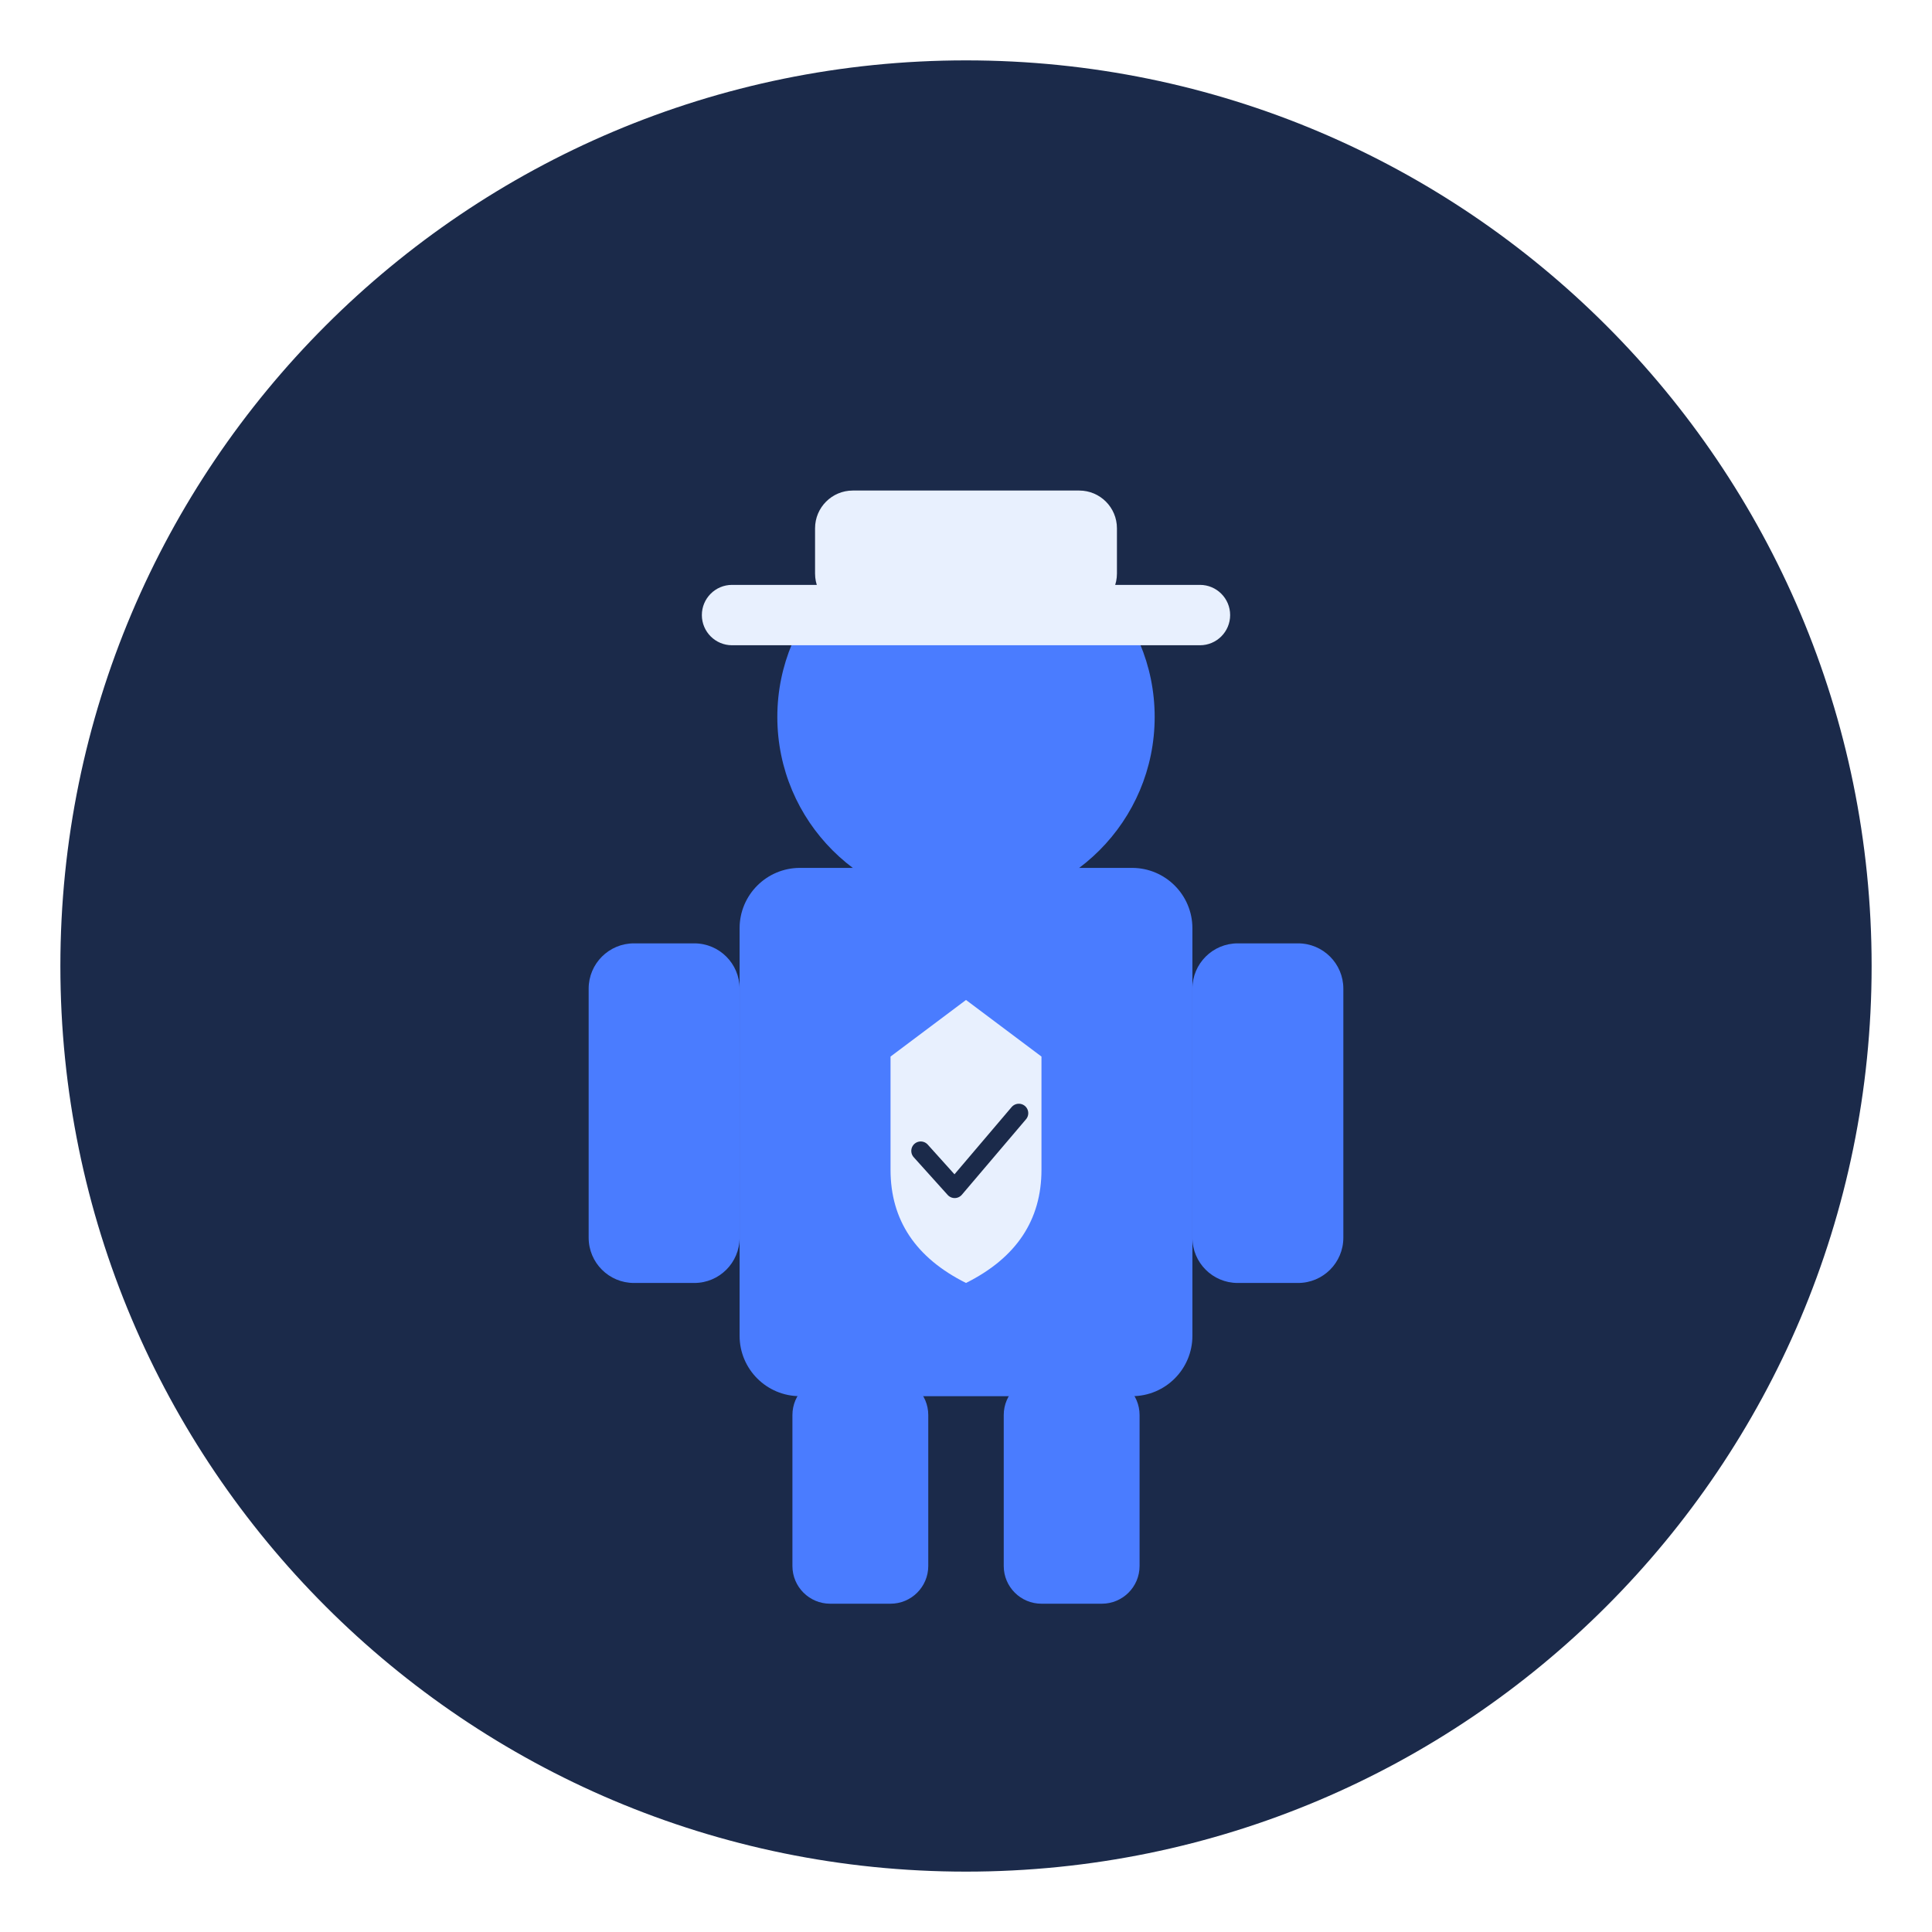
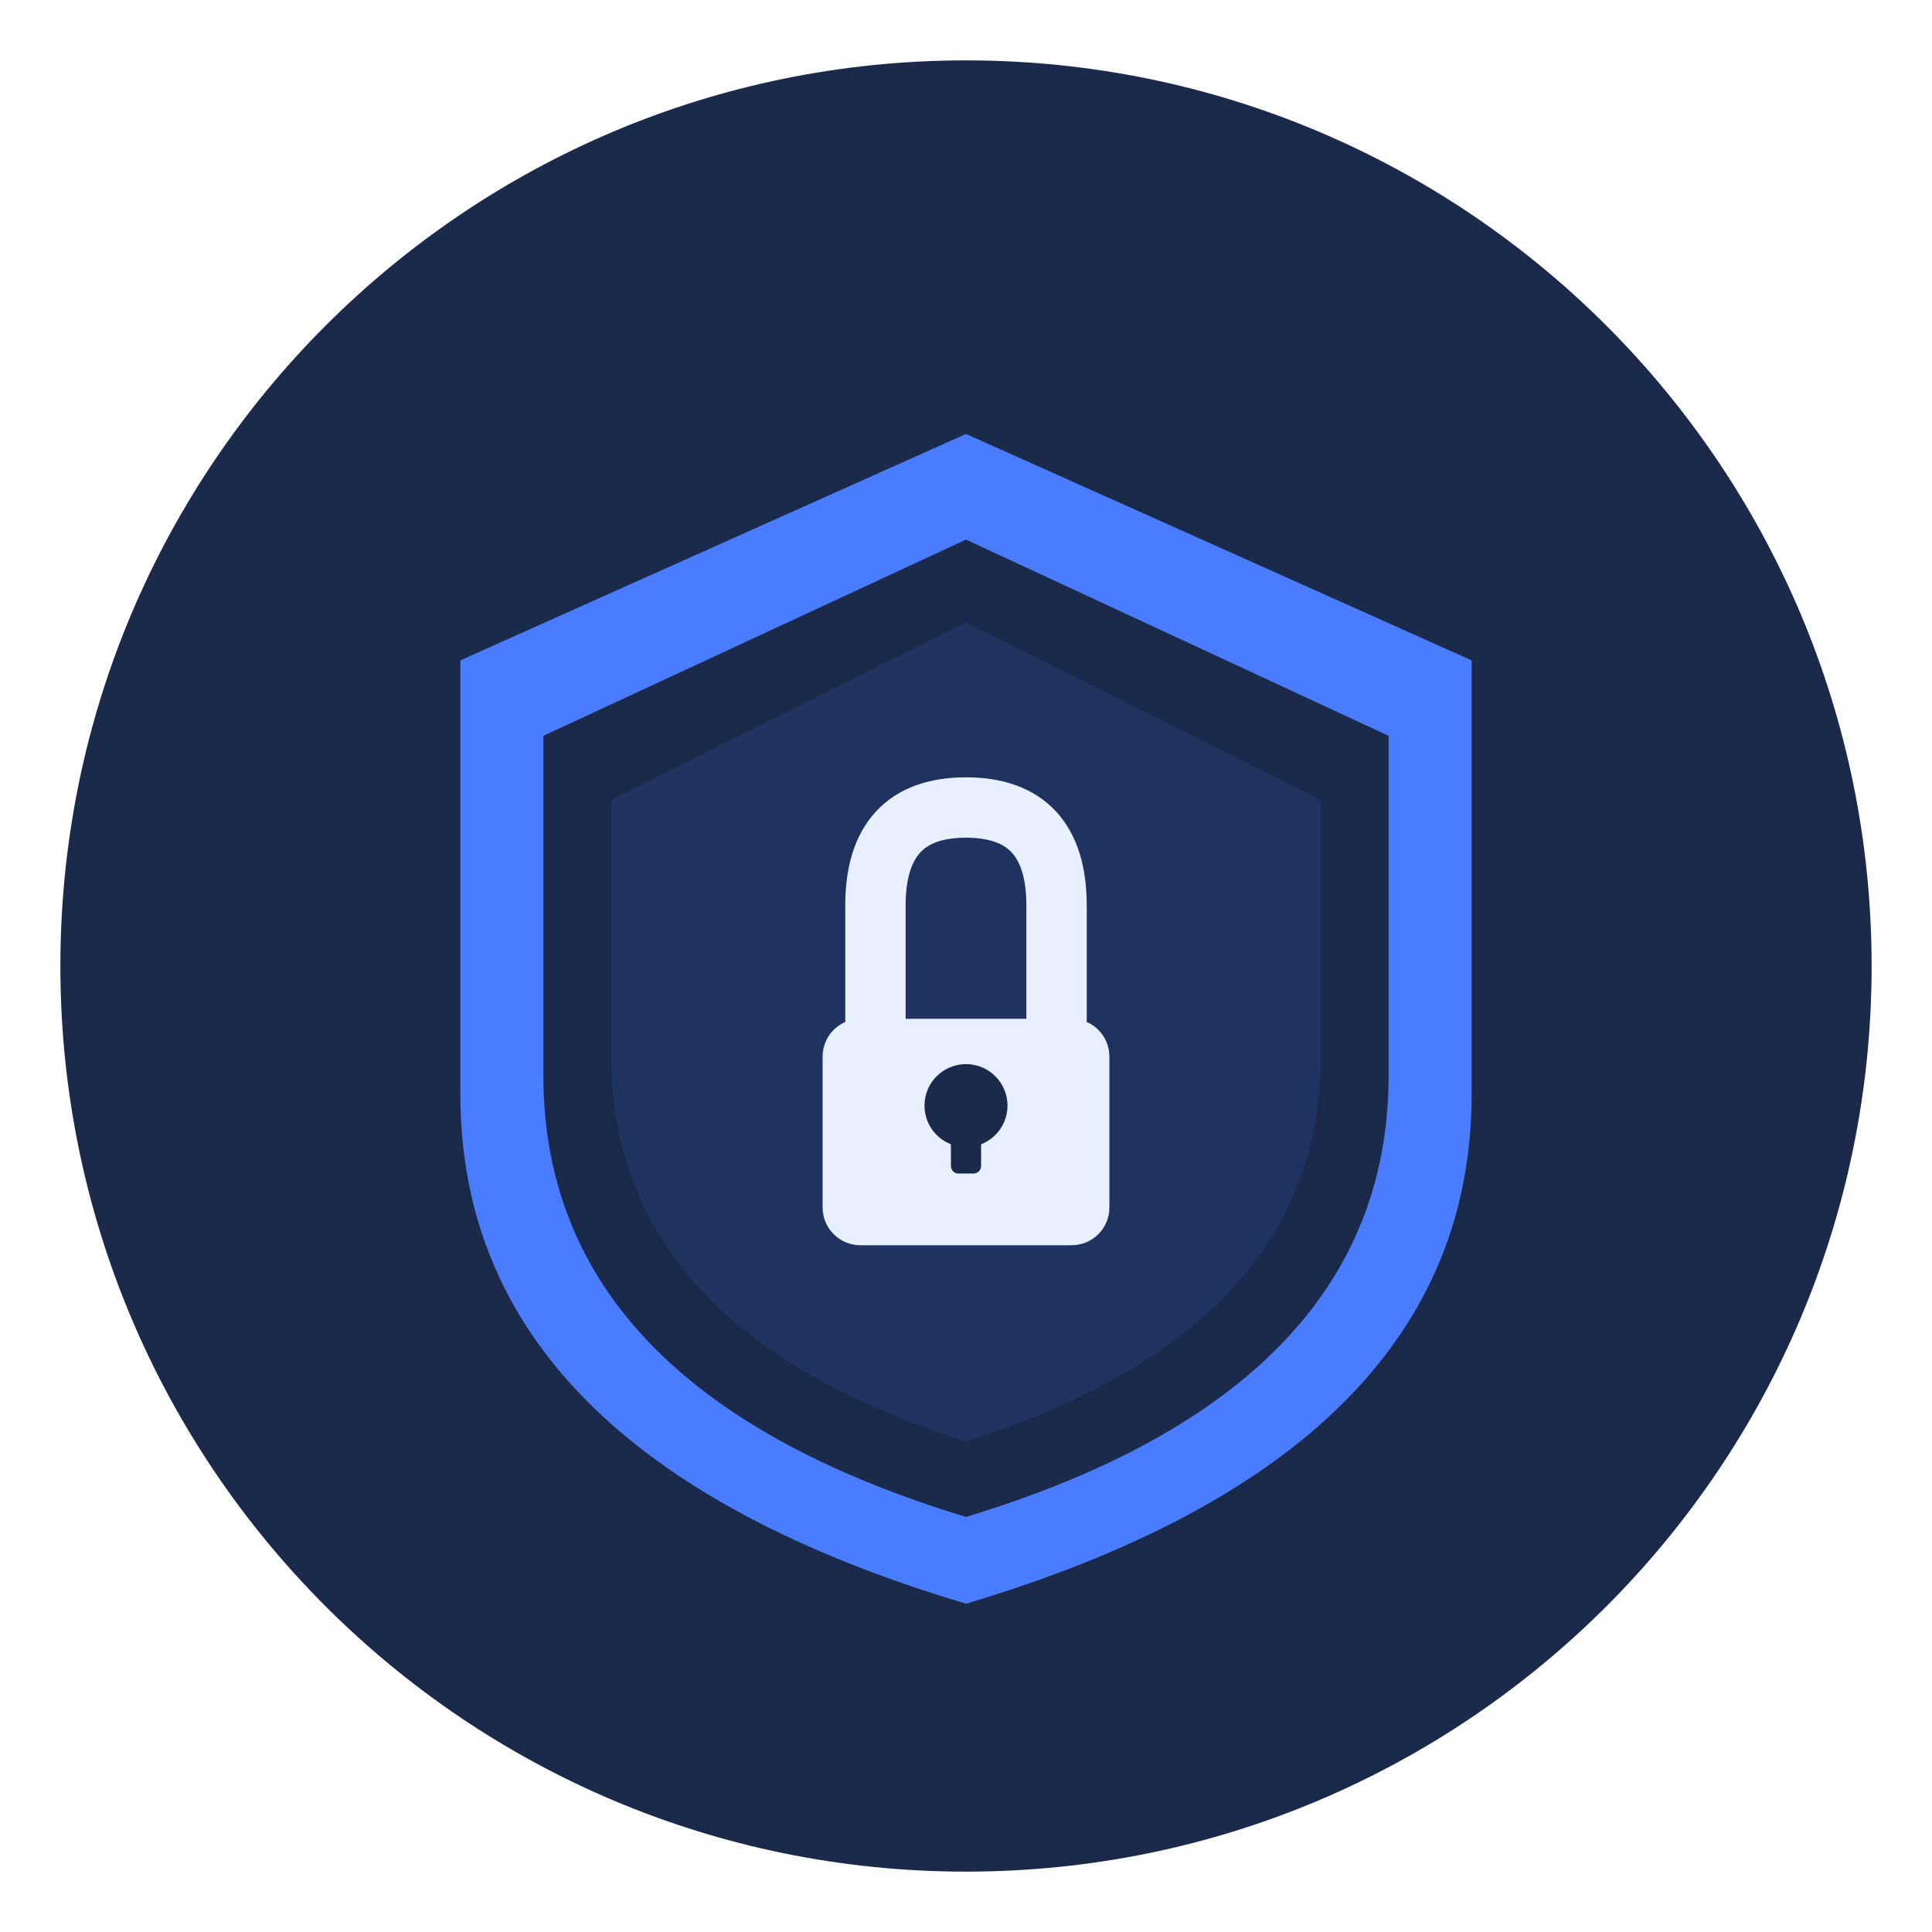
<svg xmlns="http://www.w3.org/2000/svg" viewBox="0 0 512 512" width="512" height="512">
  <circle cx="256" cy="256" r="240" fill="#1B2A4A" />
-   <rect x="196" y="230" width="120" height="140" rx="16" fill="#4A7CFF" />
-   <circle cx="256" cy="190" r="50" fill="#4A7CFF" />
-   <rect x="186" y="155" width="140" height="16" rx="8" fill="#E8F0FE" />
-   <rect x="216" y="130" width="80" height="32" rx="10" fill="#E8F0FE" />
-   <path d="M256 265 L236 280 L236 310 Q236 330 256 340 Q276 330 276 310 L276 280 Z" fill="#E8F0FE" />
-   <polyline points="244,305 253,315 270,295" fill="none" stroke="#1B2A4A" stroke-width="5" stroke-linecap="round" stroke-linejoin="round" />
-   <rect x="156" y="250" width="40" height="90" rx="12" fill="#4A7CFF" />
-   <rect x="316" y="250" width="40" height="90" rx="12" fill="#4A7CFF" />
-   <rect x="210" y="365" width="36" height="60" rx="10" fill="#4A7CFF" />
-   <rect x="266" y="365" width="36" height="60" rx="10" fill="#4A7CFF" />
+   <path d="M256 115 L390 175 L390 290 Q390 385 256 425 Q122 385 122 290 L122 175 Z" fill="#4A7CFF" />
+   <path d="M256 143 L368 195 L368 285 Q368 368 256 402 Q144 368 144 285 L144 195 Z" fill="#1B2A4A" />
+   <path d="M256 165 L350 212 L350 280 Q350 352 256 382 Q162 352 162 280 L162 212 Z" fill="#1F3260" />
+   <rect x="218" y="270" width="76" height="60" rx="10" fill="#E8F0FE" />
+   <path d="M232 270 L232 240 Q232 214 256 214 Q280 214 280 240 L280 270" fill="none" stroke="#E8F0FE" stroke-width="16" stroke-linecap="round" />
+   <circle cx="256" cy="293" r="11" fill="#1B2A4A" />
+   <rect x="252" y="293" width="8" height="18" rx="2" fill="#1B2A4A" />
</svg>
